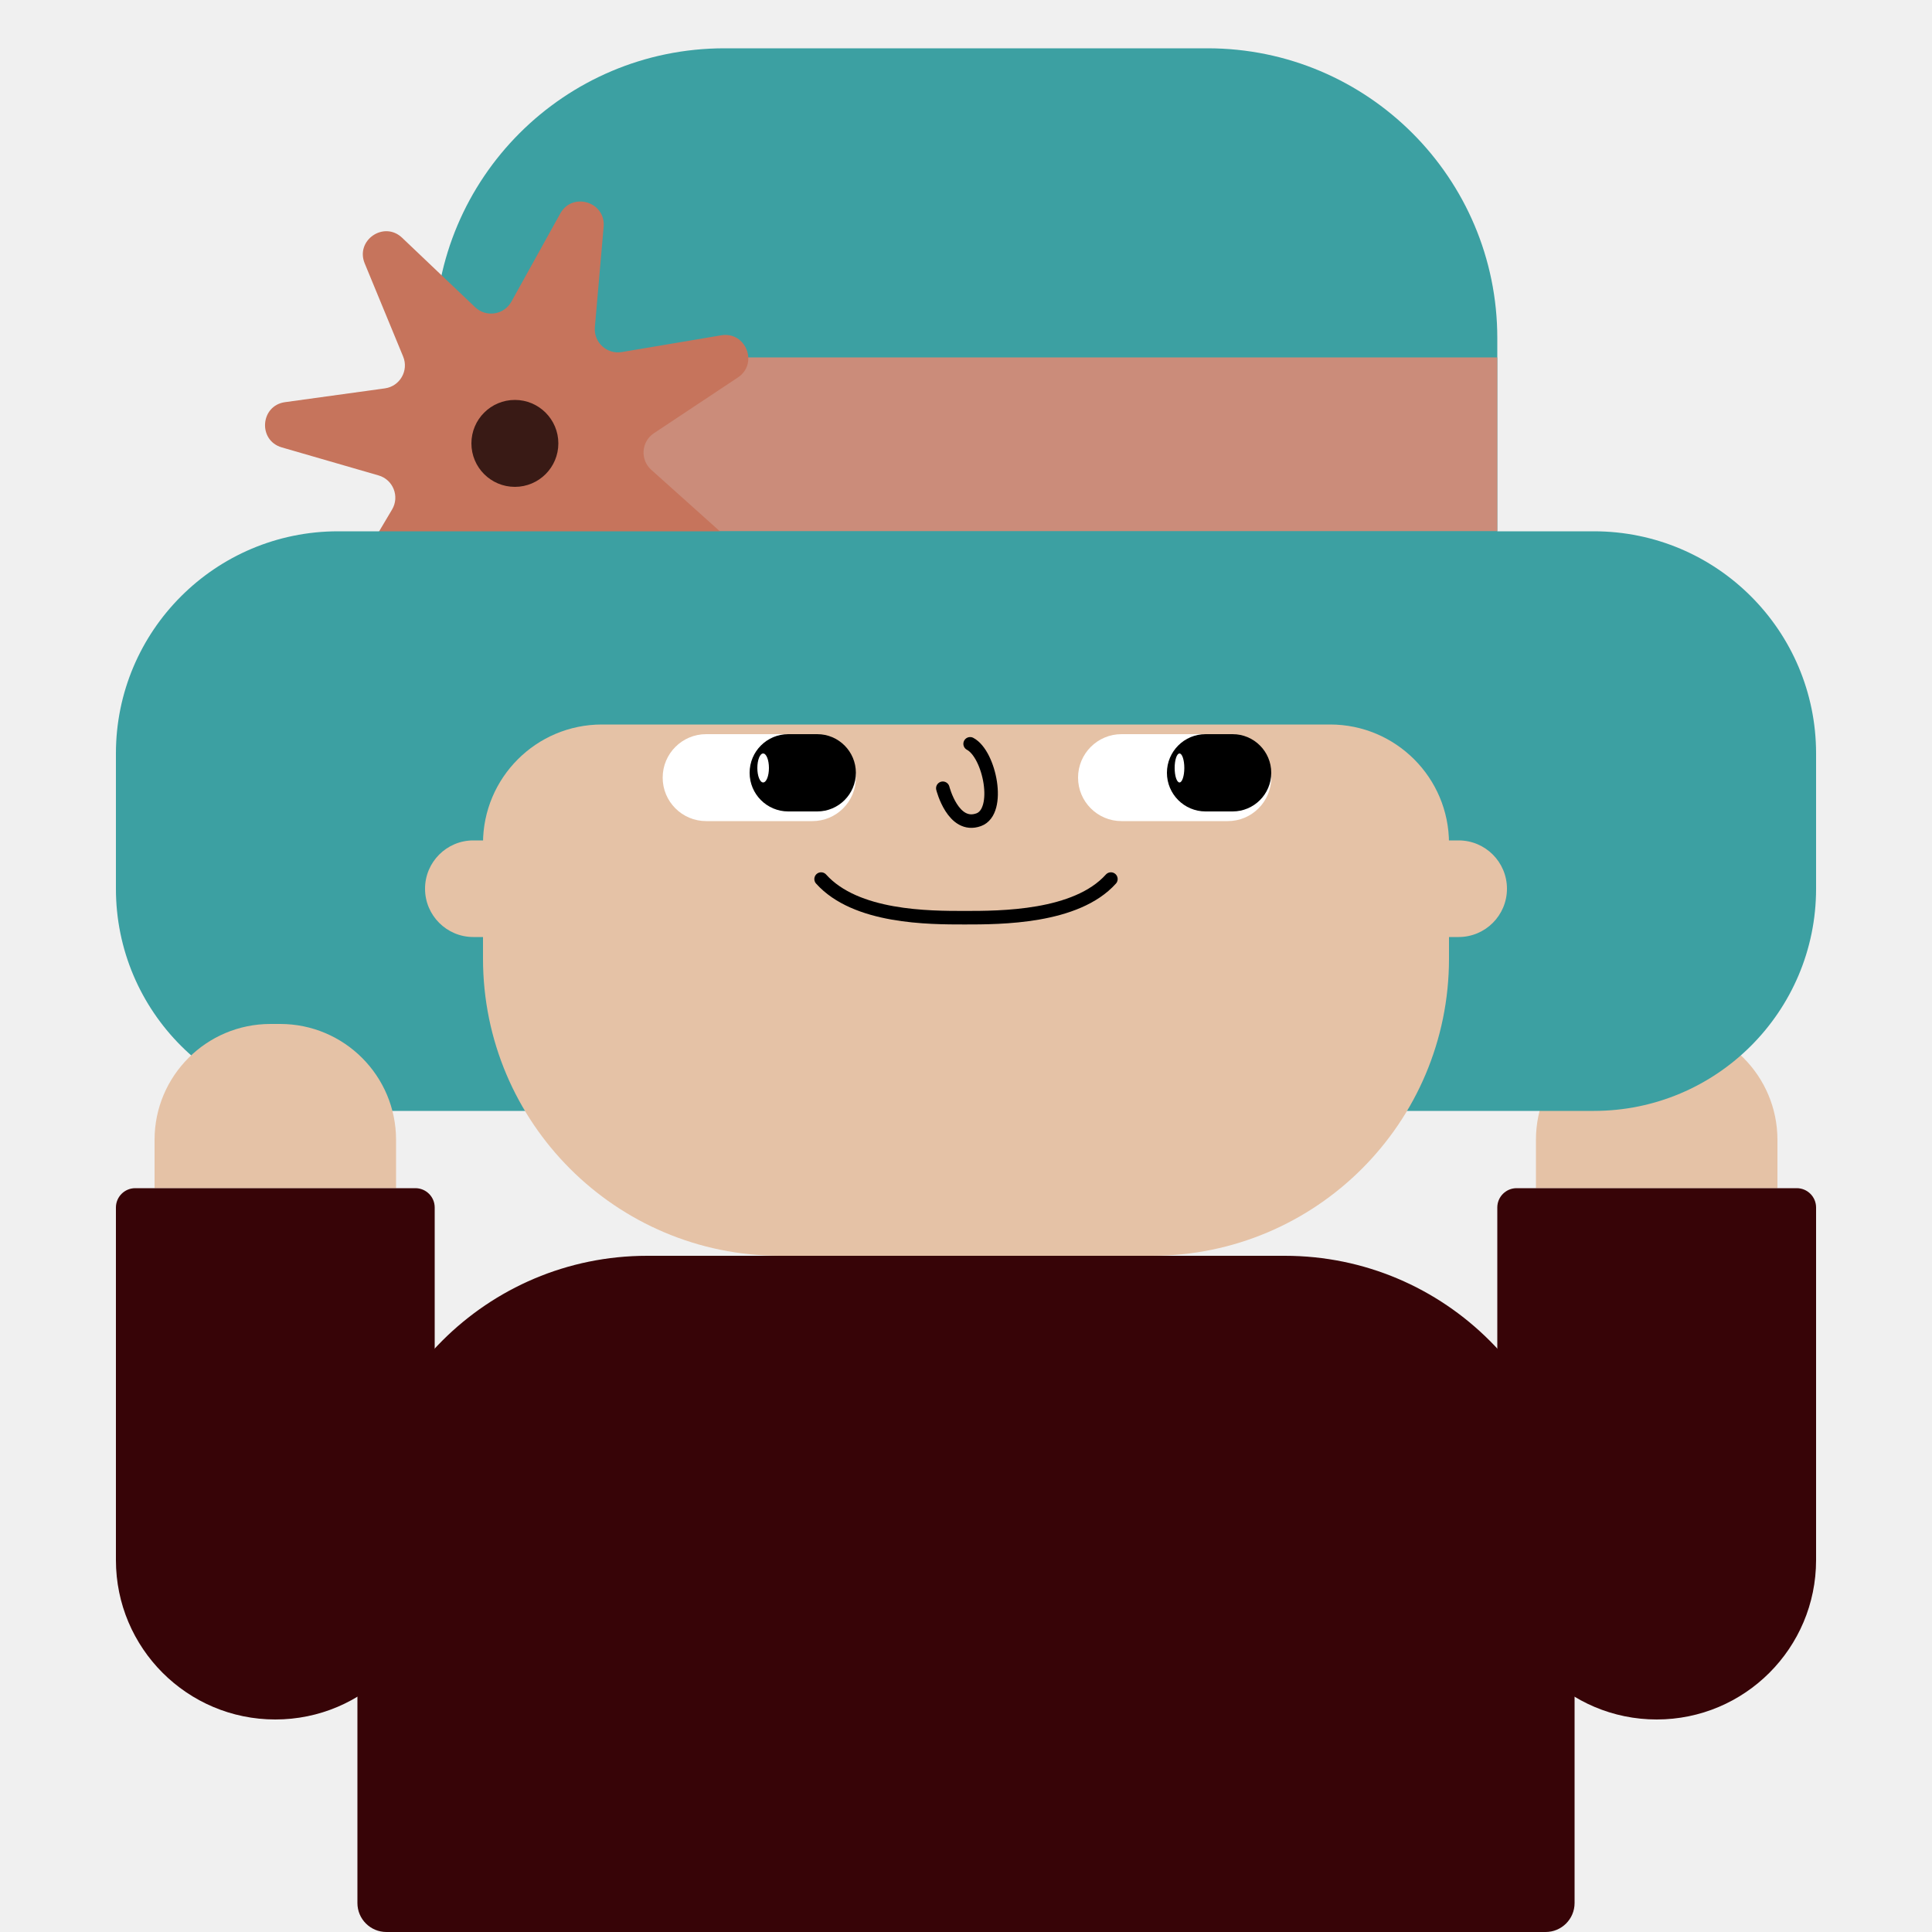
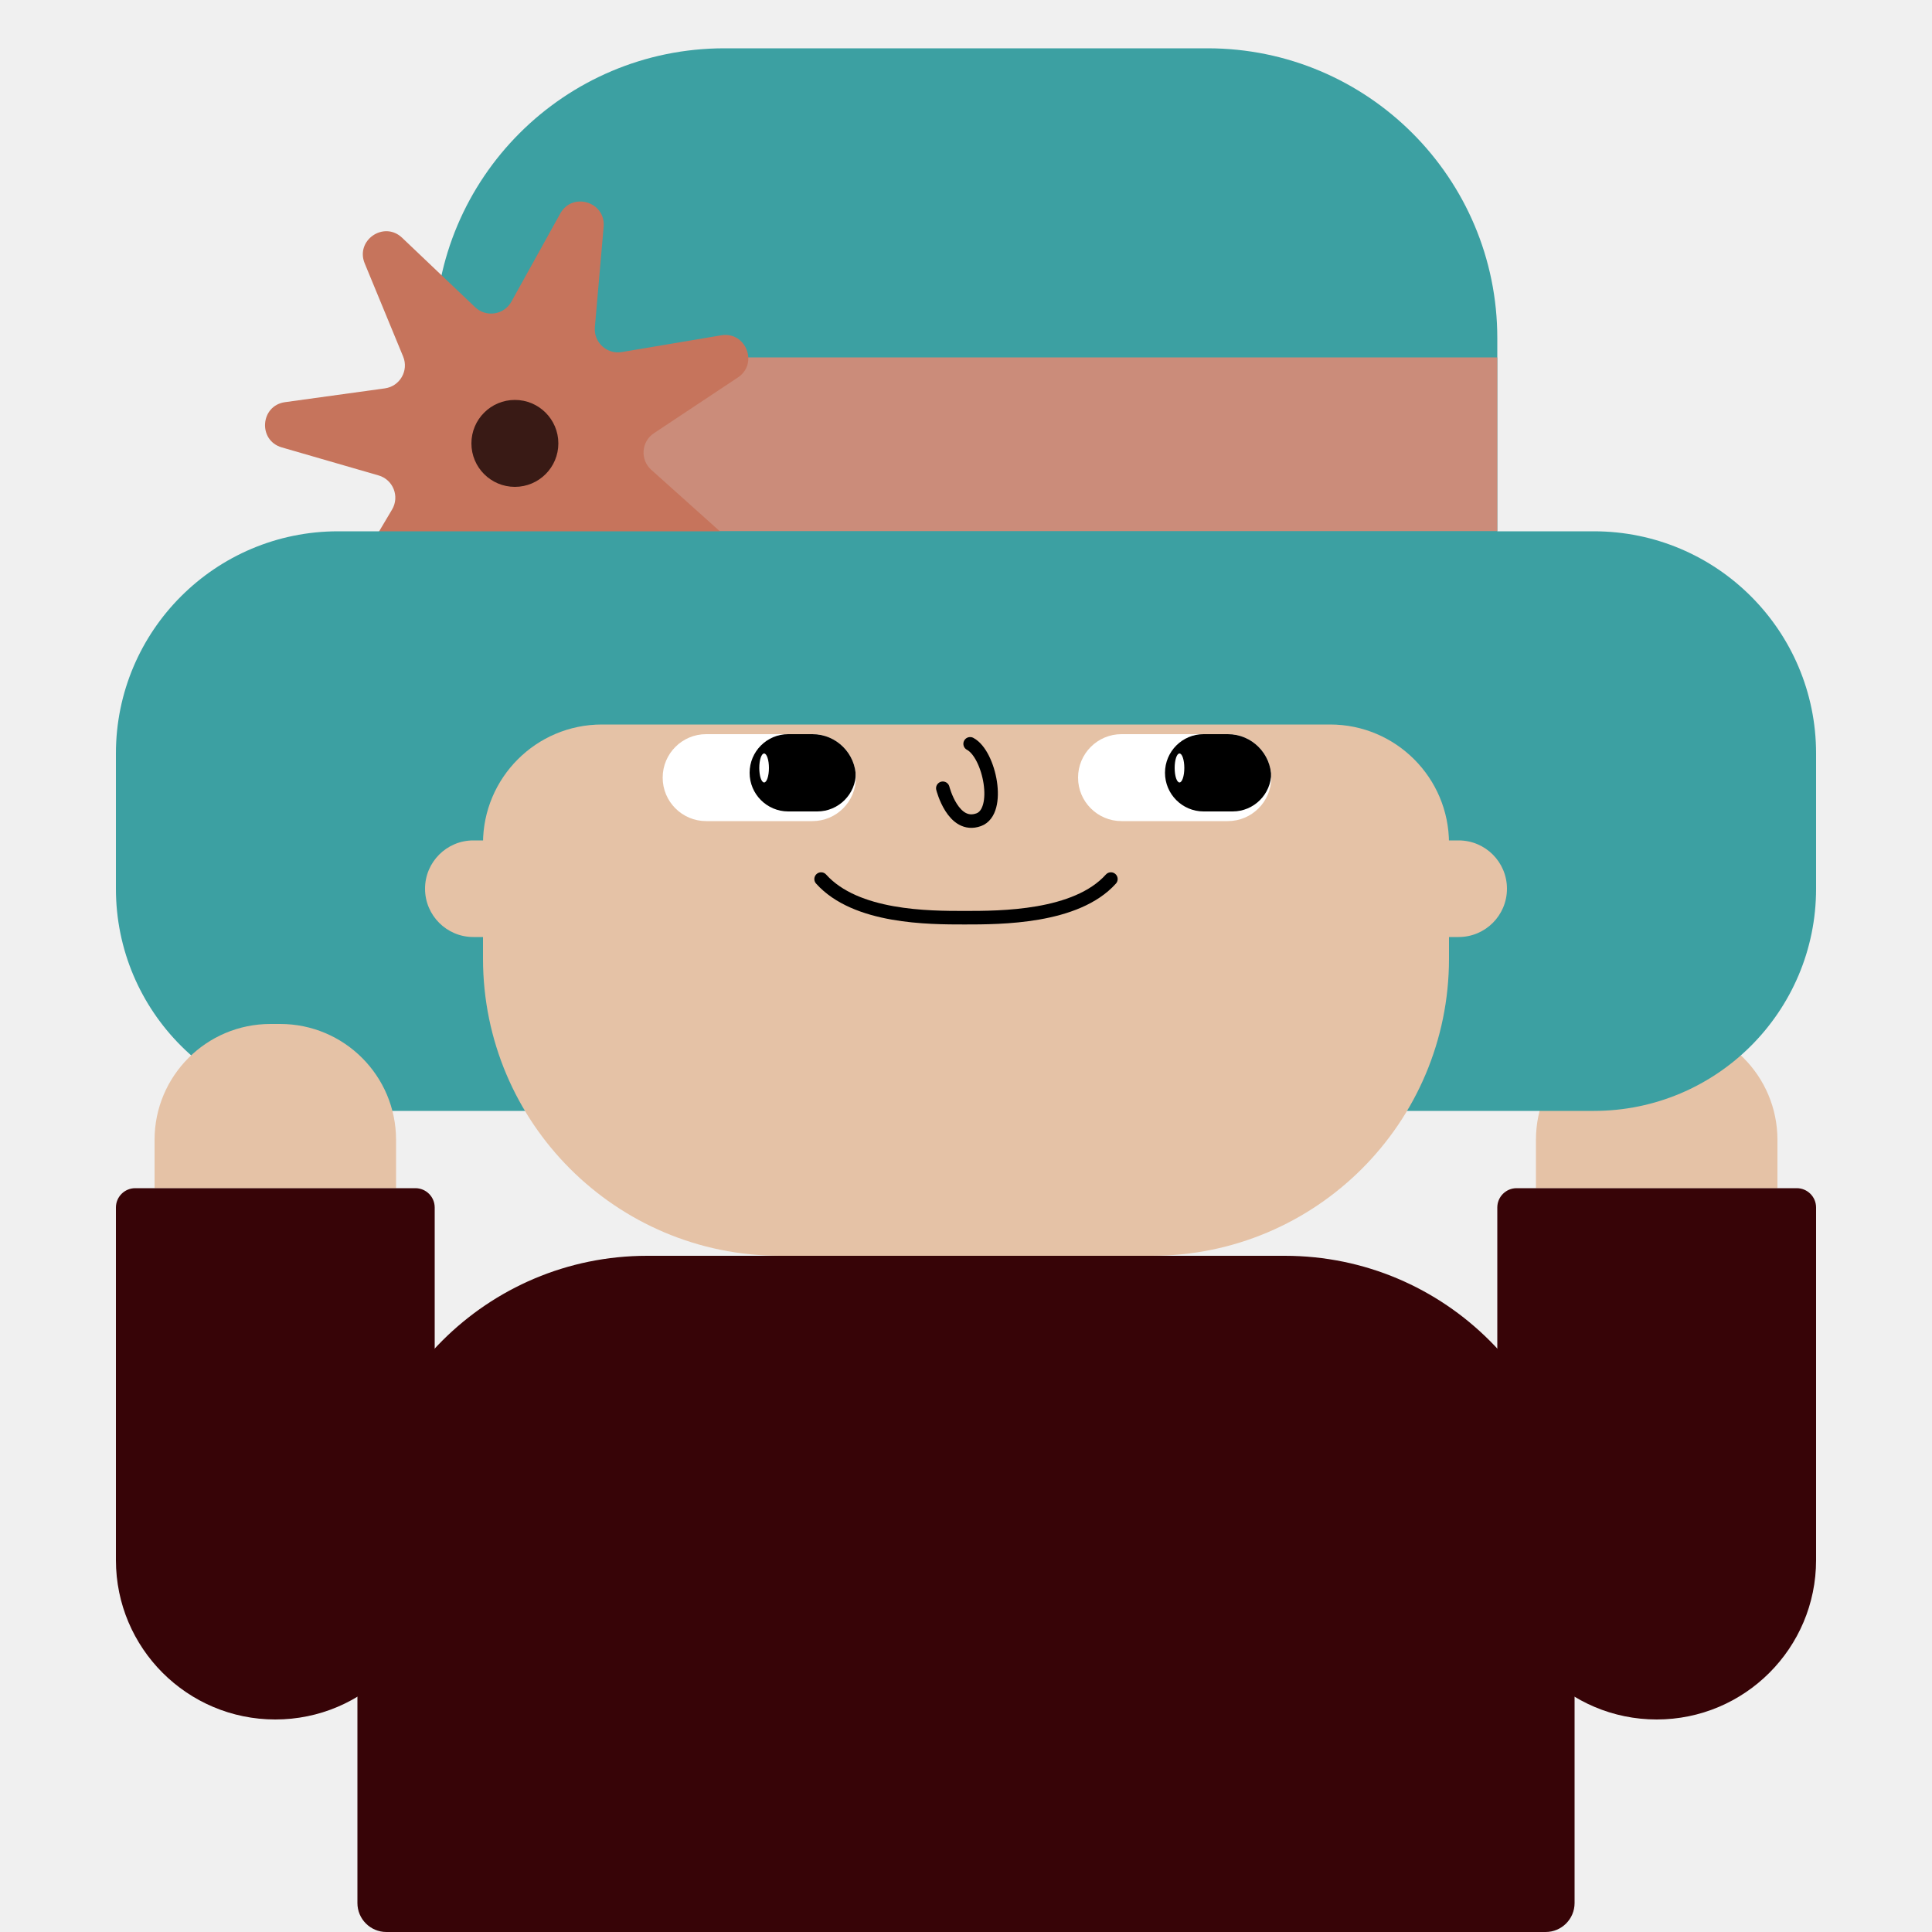
<svg xmlns="http://www.w3.org/2000/svg" width="1000" height="1000" viewBox="0 0 1000 1000" fill="none">
  <g id="Alfons Vector">
    <path id="body" d="M185 800C185 717.157 252.157 650 335 650H665C747.843 650 815 717.157 815 800V985C815 993.284 808.284 1000 800 1000H200C191.716 1000 185 993.284 185 985V800Z" fill="#370407" />
    <g id="right_arm">
      <path id="right_wrist" d="M795 590C795 556.863 821.863 530 855 530H860C893.137 530 920 556.863 920 590V615H795V590Z" fill="#E5C2A6" />
      <path id="right_upper_arm" d="M775 625C775 619.477 779.477 615 785 615H930C935.523 615 940 619.477 940 625V807.5C940 853.063 903.063 890 857.5 890C811.937 890 775 853.063 775 807.5V625Z" fill="#370407" />
    </g>
    <g id="hat">
      <path id="Top-Hat" d="M225 175C225 92.157 292.157 25 375 25H625C707.843 25 775 92.157 775 175V305H225V175Z" fill="#3CA0A2" />
      <rect id="Hat-Stripe" x="225" y="185" width="550" height="90" fill="#CB8C7A" />
      <path id="Flower" d="M289.992 110.514C296.274 99.184 313.569 104.471 312.441 117.377L307.9 169.345C307.217 177.167 314.106 183.528 321.849 182.223L373.289 173.554C386.064 171.401 392.714 188.22 381.92 195.385L338.459 224.236C331.917 228.579 331.24 237.931 337.087 243.171L375.937 277.984C385.586 286.63 376.582 302.314 364.251 298.343L314.596 282.352C307.122 279.945 299.388 285.246 298.937 293.085L295.942 345.165C295.198 358.099 277.322 360.839 272.738 348.722L254.281 299.93C251.503 292.586 242.537 289.844 236.127 294.379L193.541 324.509C182.966 331.991 169.678 319.723 176.293 308.585L202.933 263.734C206.943 256.982 203.495 248.263 195.953 246.079L145.845 231.57C133.401 227.967 134.708 209.929 147.541 208.156L199.217 201.02C206.995 199.945 211.663 191.814 208.668 184.555L188.77 136.333C183.828 124.357 198.746 114.132 208.133 123.061L245.932 159.013C251.621 164.424 260.889 163.004 264.697 156.136L289.992 110.514Z" fill="#C6745C" />
      <circle id="Flower-Middle" cx="266.5" cy="229.5" r="22.5" fill="#391A15" />
      <rect id="Bottom-Hat" x="60" y="275" width="880" height="300" rx="115" fill="#3CA0A2" />
    </g>
    <g id="left_arm">
      <path id="left_wrist" d="M80 590C80 556.863 106.863 530 140 530H145C178.137 530 205 556.863 205 590V615H80V590Z" fill="#E5C2A6" />
      <path id="left_upper_arm" d="M60 625C60 619.477 64.477 615 70 615H215C220.523 615 225 619.477 225 625V807.5C225 853.063 188.063 890 142.5 890C96.936 890 60 853.063 60 807.5V625Z" fill="#370407" />
    </g>
    <g id="head">
      <path id="left_ear" d="M220 460C220 446.193 231.193 435 245 435H260V485H245C231.193 485 220 473.807 220 460V460Z" fill="#E5C2A6" />
      <path id="right_ear" d="M740 435H755C768.807 435 780 446.193 780 460V460C780 473.807 768.807 485 755 485H740V435Z" fill="#E5C2A6" />
      <path id="head_base" d="M250 436.538C250 402.552 277.552 375 311.538 375H688.462C722.448 375 750 402.552 750 436.538V496.154C750 581.121 681.121 650 596.154 650H403.846C318.879 650 250 581.121 250 496.154V436.538Z" fill="#E5C2A6" />
      <g id="face">
        <path id="Mouth" d="M425 455C443 475 480.715 475 499.285 475C517.856 475 557 475 575 455" stroke="black" stroke-width="7" stroke-linecap="round" />
        <g id="upper_face">
          <g id="left_eye">
-             <rect id="Left-outer-Eye" x="343" y="380" width="100" height="45" rx="22.5" fill="white" />
-             <rect id="Left-inner-Eye" x="388" y="380" width="55" height="40" rx="20" fill="black" />
-             <ellipse id="Left-eye-Spark" cx="395" cy="397.5" rx="3" ry="7.5" fill="white" />
+             <rect x="343" y="380" width="100" height="45" rx="22.5" fill="white" />
+             <mask id="mask0_501_10" style="mask-type:alpha" maskUnits="userSpaceOnUse" x="343" y="380" width="100" height="45">
+               <rect id="left_eye_mask" x="343" y="380" width="100" height="45" rx="22.5" fill="white" />
+             </mask>
+             <g mask="url(#mask0_501_10)">
+               <rect id="left_inner_eye" x="388" y="380" width="55" height="40" rx="20" fill="black" />
+               <ellipse id="left_eye_spark" cx="395.5" cy="397.5" rx="2.5" ry="7.5" fill="white" />
+             </g>
          </g>
          <path id="nose" d="M502.138 385C512.28 390.349 518.3 420.046 506.556 424.292C493.301 429.083 488 408 488 408" stroke="black" stroke-width="7" stroke-linecap="round" />
          <g id="right_eye">
-             <rect id="Right-outer-Eye" x="558" y="380" width="100" height="45" rx="22.5" fill="white" />
-             <rect id="Right-inner-Eye" x="604" y="380" width="54" height="40" rx="20" fill="black" />
-             <ellipse id="Right-eye-Spark" cx="610.5" cy="397.5" rx="2.5" ry="7.5" fill="white" />
+             <rect x="558" y="380" width="100" height="45" rx="22.5" fill="white" />
+             <mask id="mask1_501_10" style="mask-type:alpha" maskUnits="userSpaceOnUse" x="558" y="380" width="100" height="45">
+               <rect id="right_eye_mask" x="558" y="380" width="100" height="45" rx="22.5" fill="white" />
+             </mask>
+             <g mask="url(#mask1_501_10)">
+               <rect id="right_inner_eye" x="603" y="380" width="55" height="40" rx="20" fill="black" />
+               <ellipse id="right_eye_spark" cx="610.5" cy="397.5" rx="2.5" ry="7.5" fill="white" />
+             </g>
          </g>
        </g>
      </g>
    </g>
  </g>
</svg>
